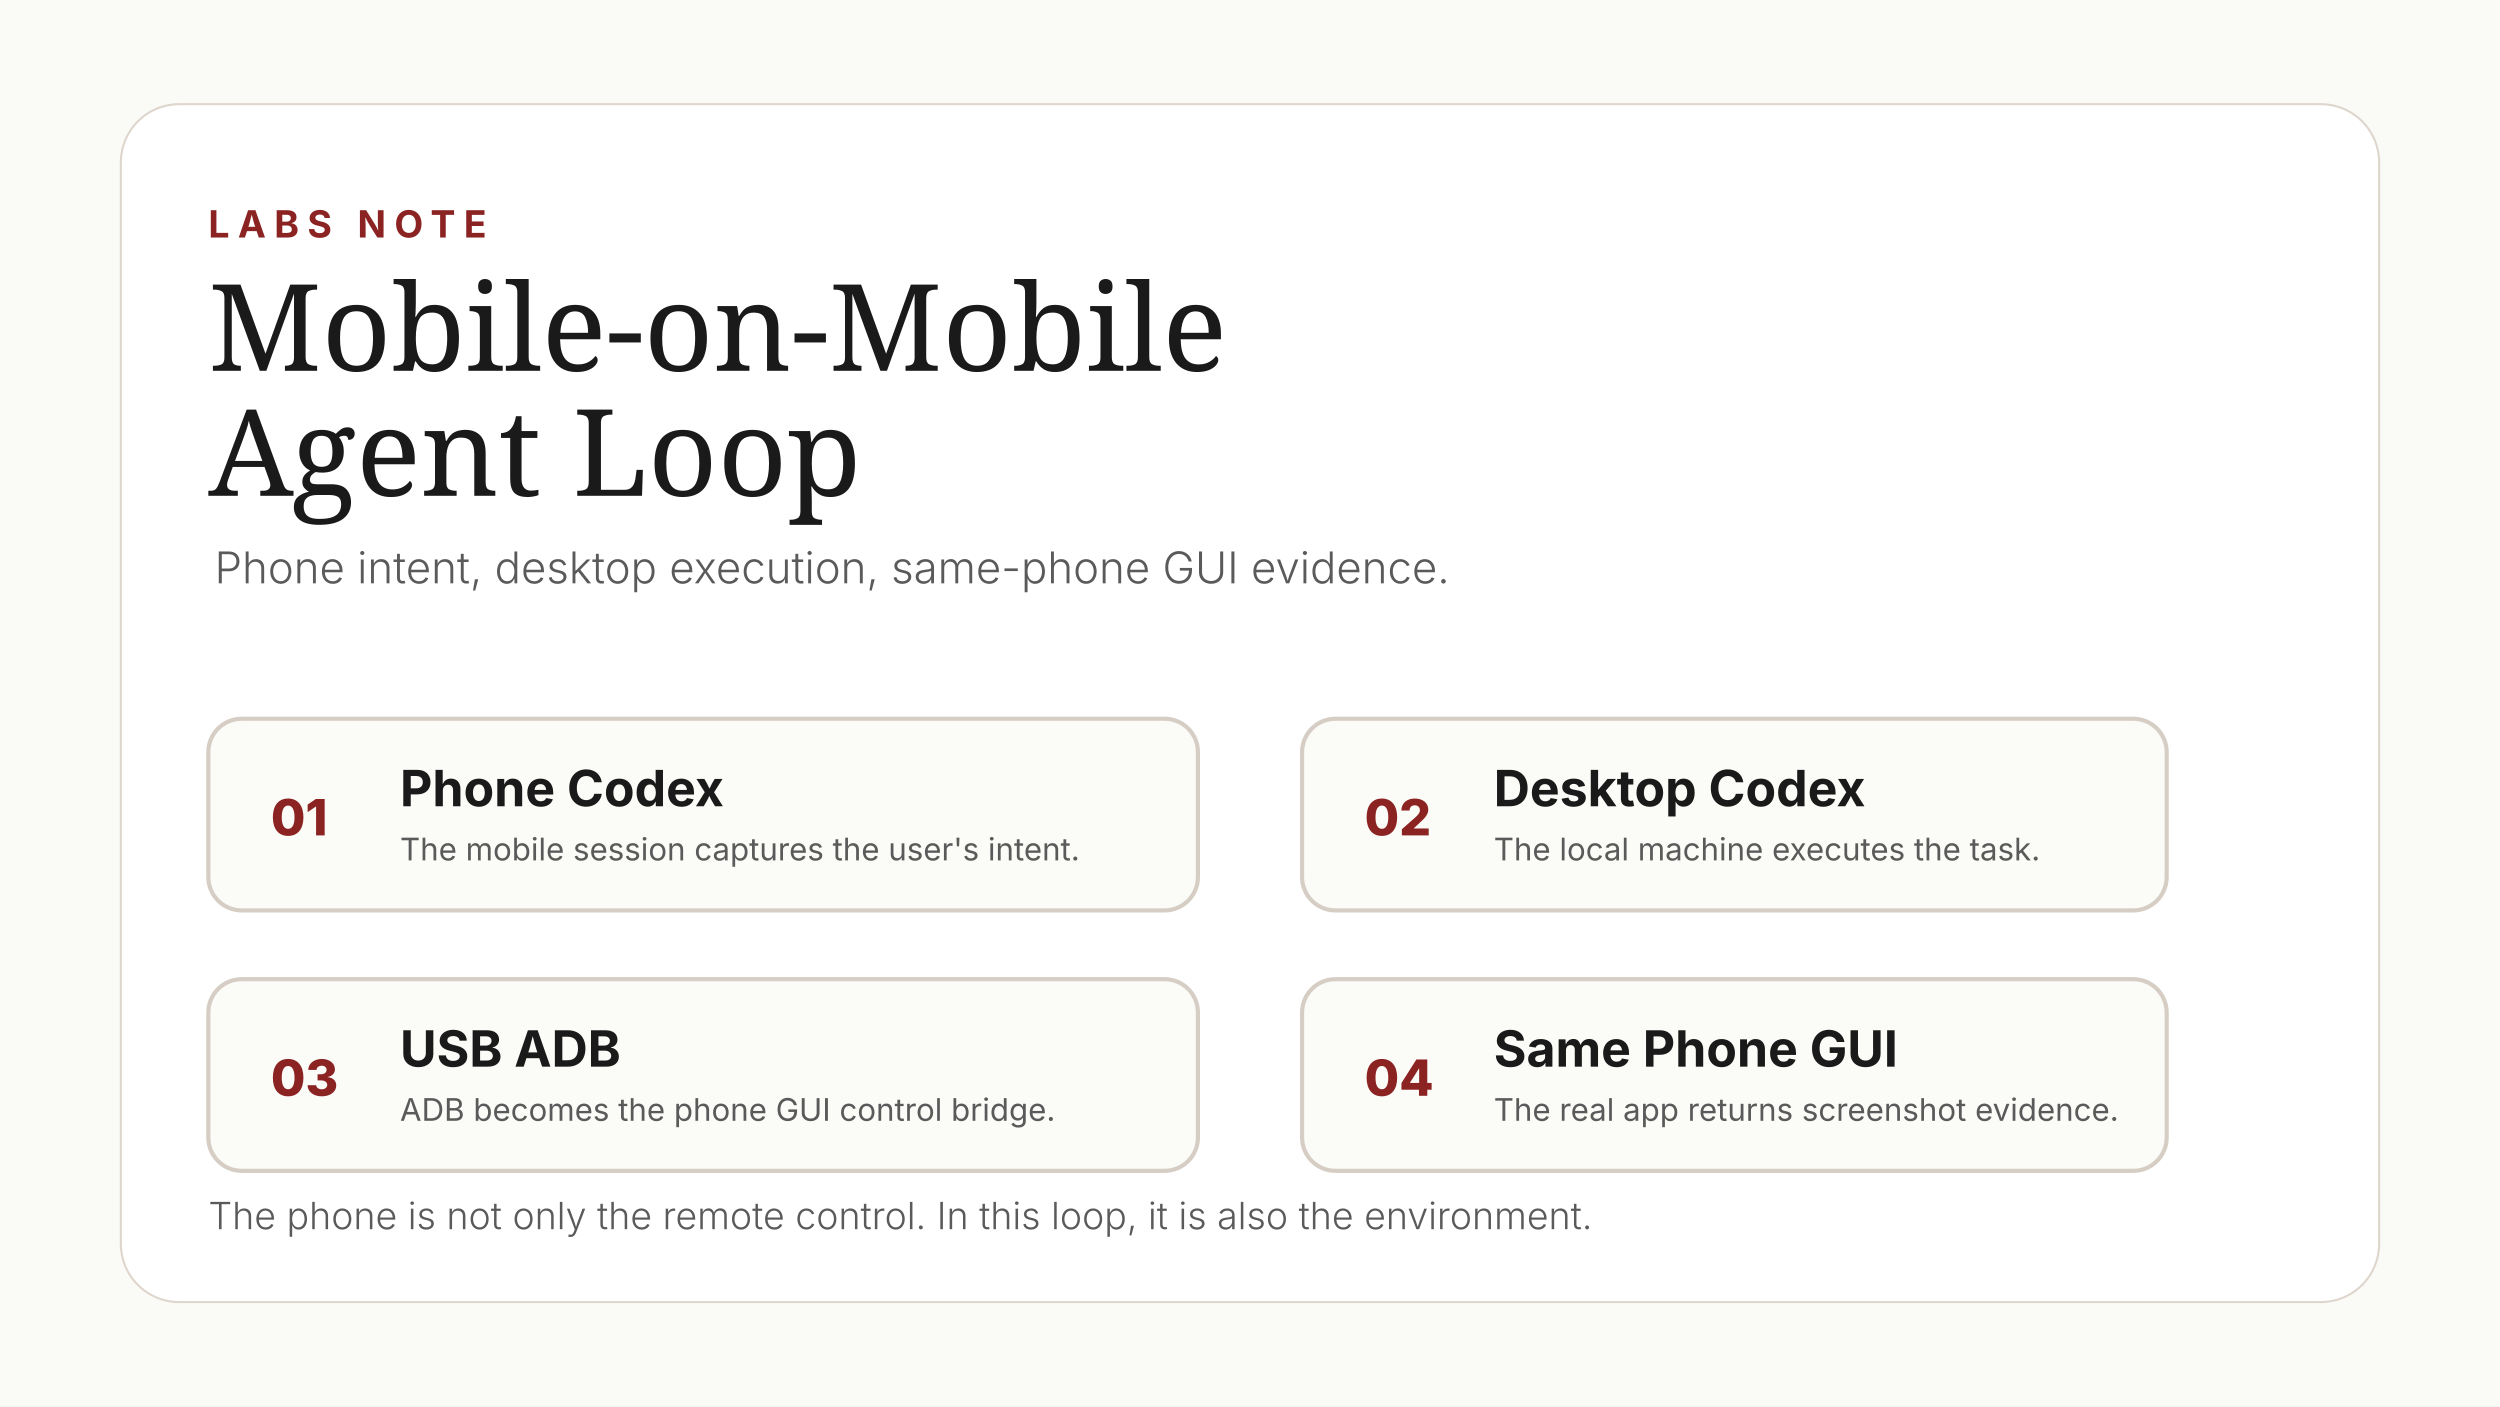
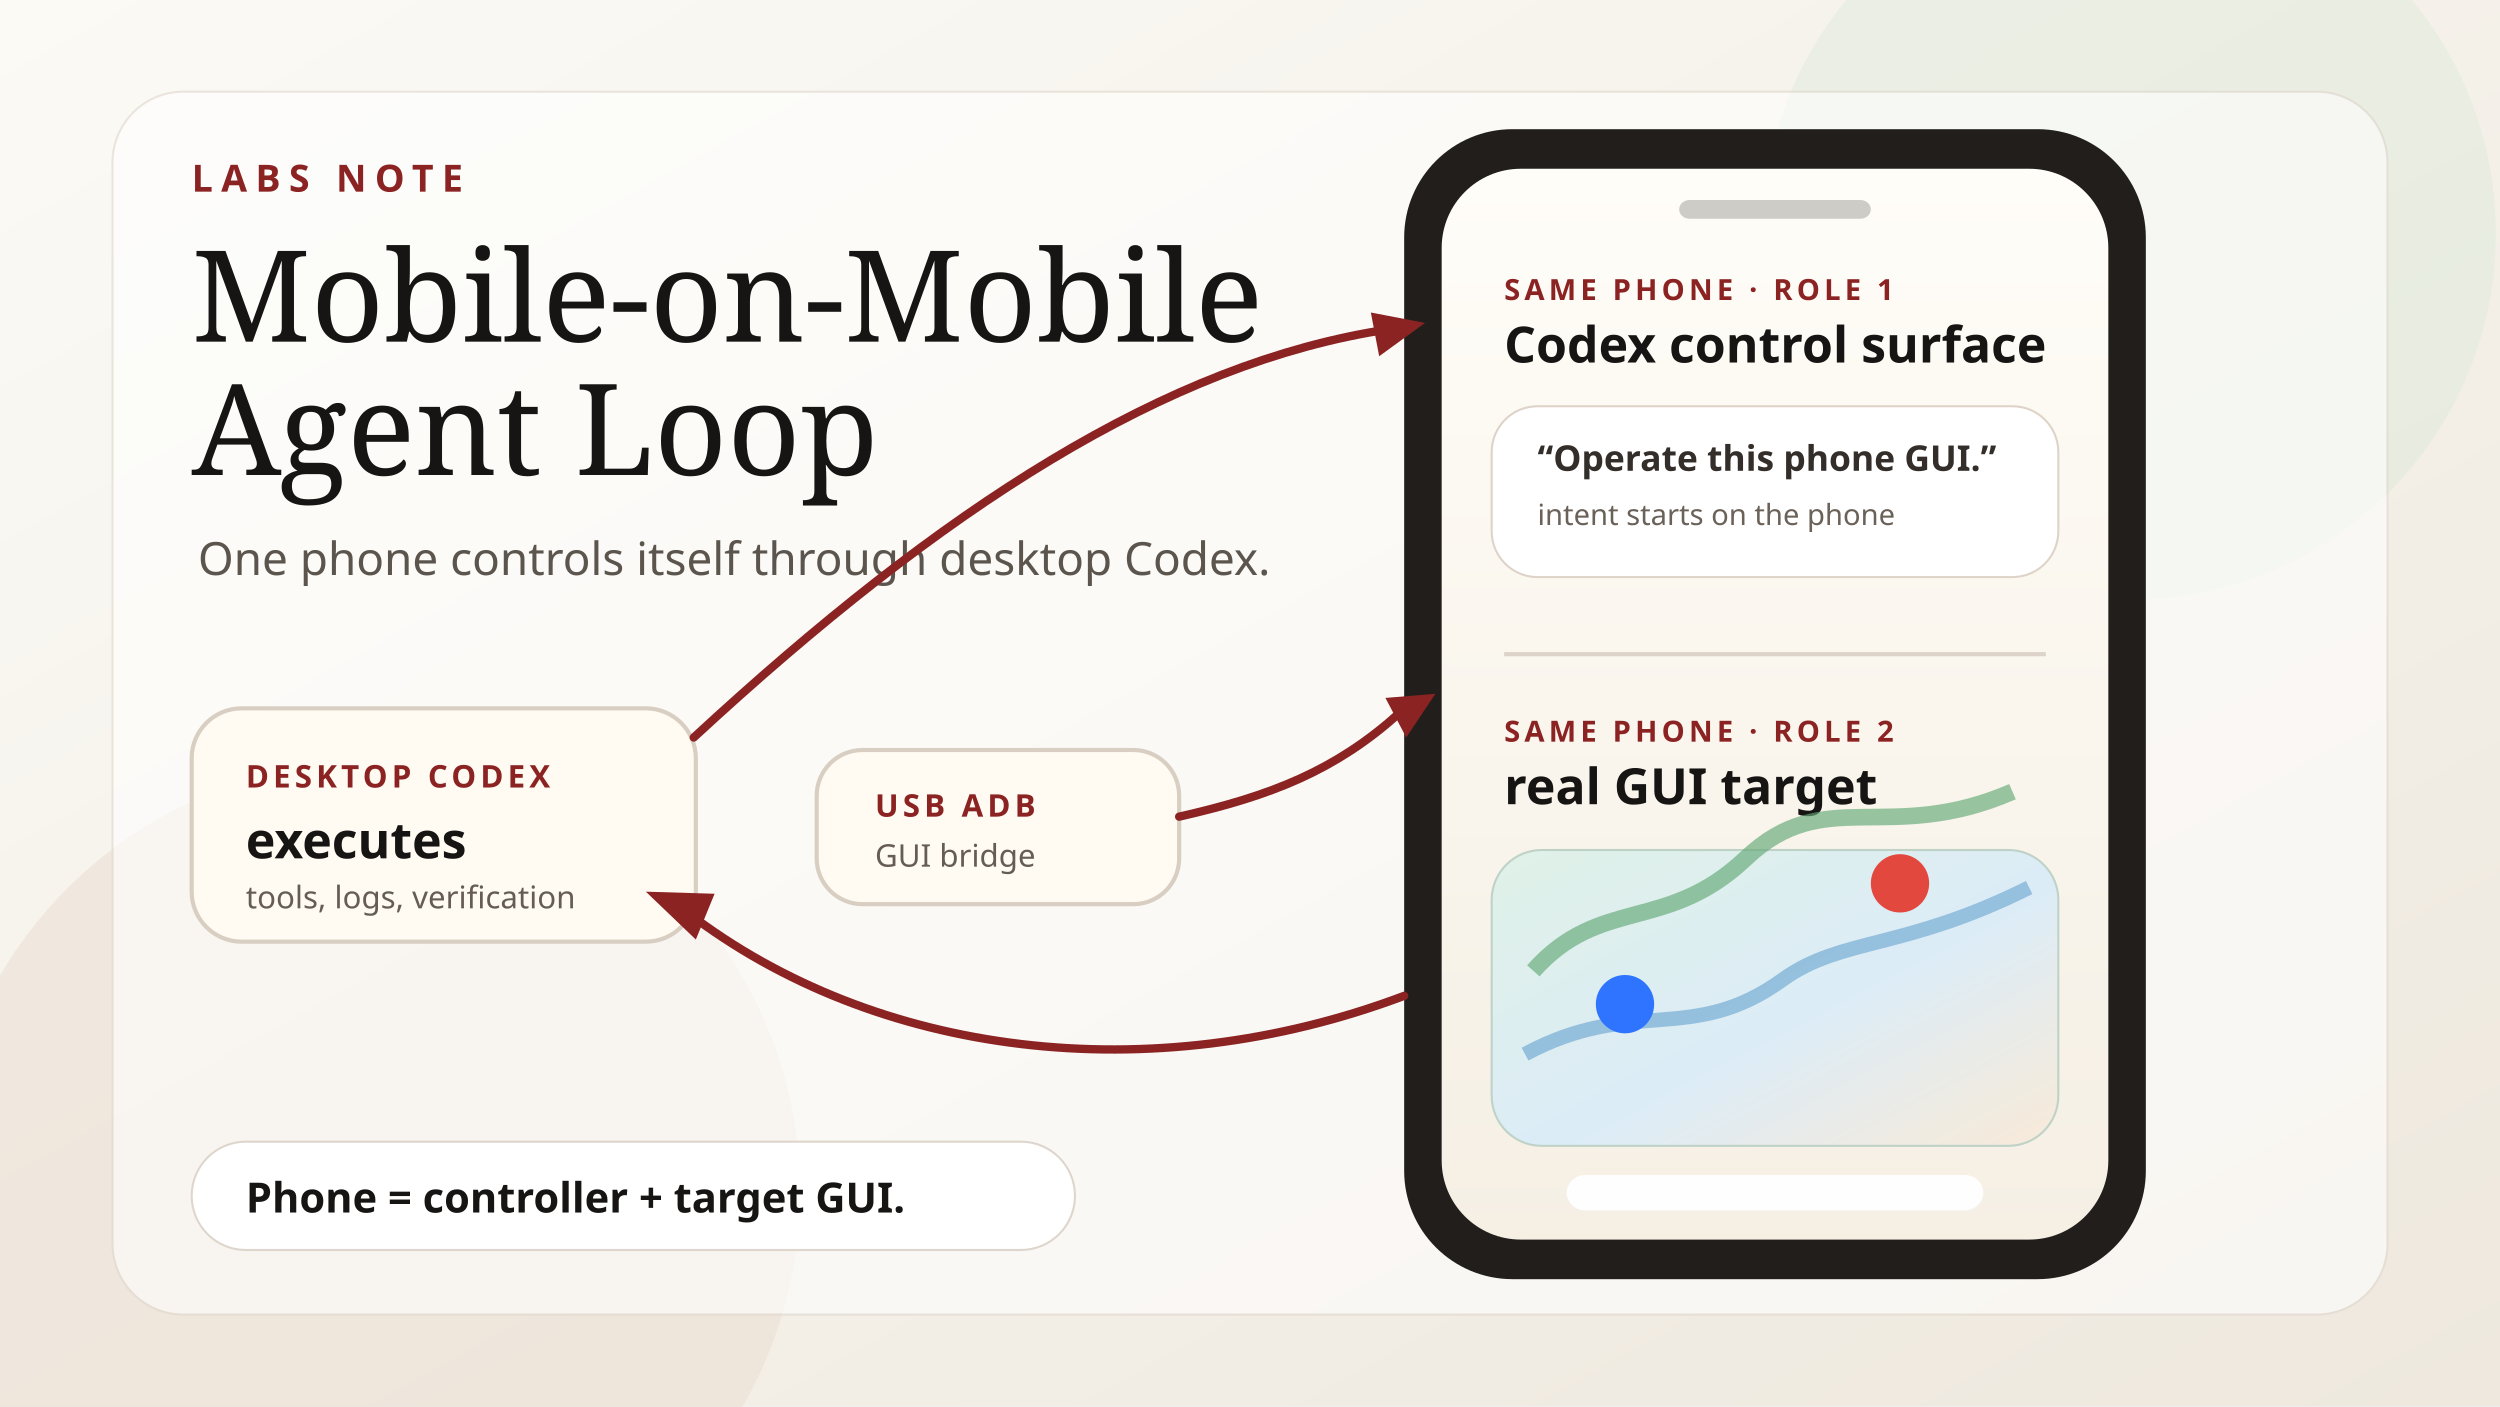
<svg xmlns="http://www.w3.org/2000/svg" width="1200" height="675" viewBox="0 0 1200 675" role="img" aria-labelledby="title desc">
-   <rect width="1200" height="675" fill="#fafaf7" />
-   <rect x="58" y="50" width="1084" height="575" rx="28" fill="#ffffff" stroke="#ded6cc" />
-   <text x="100" y="114" fill="#8b2323" font-family="Outfit, Inter, sans-serif" font-size="18" font-weight="700" letter-spacing="4">LABS NOTE</text>
-   <text x="100" y="178" fill="#1a1a1a" font-family="Newsreader, Georgia, serif" font-size="58" font-weight="500">Mobile-on-Mobile</text>
-   <text x="100" y="238" fill="#1a1a1a" font-family="Newsreader, Georgia, serif" font-size="58" font-weight="500">Agent Loop</text>
-   <text x="103" y="280" fill="#5a5a5a" font-family="Outfit, Inter, sans-serif" font-size="21" font-weight="300">Phone intent, desktop execution, same-phone GUI evidence.</text>
-   <g font-family="Outfit, Inter, sans-serif">
-     <g transform="translate(100 345)">
-       <rect width="475" height="92" rx="16" fill="#fbfbf8" stroke="#d6cec4" stroke-width="2" />
-       <text x="30" y="56" fill="#8b2323" font-size="24" font-weight="800">01</text>
-       <text x="92" y="42" fill="#1a1a1a" font-size="24" font-weight="700">Phone Codex</text>
-       <text x="92" y="68" fill="#5a5a5a" font-size="15">The mobile session captures the user's intent.</text>
-     </g>
-     <g transform="translate(625 345)">
-       <rect width="415" height="92" rx="16" fill="#fbfbf8" stroke="#d6cec4" stroke-width="2" />
-       <text x="30" y="56" fill="#8b2323" font-size="24" font-weight="800">02</text>
-       <text x="92" y="42" fill="#1a1a1a" font-size="24" font-weight="700">Desktop Codex</text>
-       <text x="92" y="68" fill="#5a5a5a" font-size="15">The local machine executes the task.</text>
-     </g>
-     <g transform="translate(100 470)">
-       <rect width="475" height="92" rx="16" fill="#fbfbf8" stroke="#d6cec4" stroke-width="2" />
-       <text x="30" y="56" fill="#8b2323" font-size="24" font-weight="800">03</text>
-       <text x="92" y="42" fill="#1a1a1a" font-size="24" font-weight="700">USB ADB</text>
-       <text x="92" y="68" fill="#5a5a5a" font-size="15">ADB becomes the phone GUI control bridge.</text>
-     </g>
-     <g transform="translate(625 470)">
-       <rect width="415" height="92" rx="16" fill="#fbfbf8" stroke="#d6cec4" stroke-width="2" />
-       <text x="30" y="56" fill="#8b2323" font-size="24" font-weight="800">04</text>
-       <text x="92" y="42" fill="#1a1a1a" font-size="24" font-weight="700">Same Phone GUI</text>
-       <text x="92" y="68" fill="#5a5a5a" font-size="15">The real app returns screenshot evidence.</text>
-     </g>
+   <defs>
+     <linearGradient id="bg" x1="0" y1="0" x2="1" y2="1">
+       <stop offset="0" stop-color="#fbfaf5" />
+       <stop offset="1" stop-color="#eee8de" />
+     </linearGradient>
+     <linearGradient id="screen" x1="0" y1="0" x2="0" y2="1">
+       <stop offset="0" stop-color="#fffdf8" />
+       <stop offset="1" stop-color="#f5efe4" />
+     </linearGradient>
+     <linearGradient id="map" x1="0" y1="0" x2="1" y2="1">
+       <stop offset="0" stop-color="#dff1e7" />
+       <stop offset="0.56" stop-color="#dcecf7" />
+       <stop offset="1" stop-color="#f8ead8" />
+     </linearGradient>
+   </defs>
+   <rect width="1200" height="675" fill="url(#bg)" />
+   <circle cx="1022" cy="112" r="176" fill="#dce8da" opacity="0.45" />
+   <circle cx="178" cy="572" r="206" fill="#e9dbcf" opacity="0.5" />
+   <rect x="54" y="44" width="1092" height="587" rx="34" fill="#ffffff" opacity="0.58" stroke="#ded6cc" />
+   <g transform="translate(92 92)">
+     <text x="0" y="0" fill="#8b2323" font-family="Avenir Next, Outfit, sans-serif" font-size="18" font-weight="800" letter-spacing="4">LABS NOTE</text>
+     <text x="0" y="72" fill="#171514" font-family="Georgia, Newsreader, serif" font-size="61" font-weight="500">Mobile-on-Mobile</text>
+     <text x="0" y="136" fill="#171514" font-family="Georgia, Newsreader, serif" font-size="61" font-weight="500">Agent Loop</text>
+     <text x="3" y="184" fill="#5b554e" font-family="Avenir Next, Outfit, sans-serif" font-size="22">One phone controls itself through desktop Codex.</text>
  </g>
-   <text x="100" y="590" fill="#5a5a5a" font-family="Outfit, Inter, sans-serif" font-size="18" font-weight="300">The phone is not only the remote control. In this loop, it is also the environment.</text>
+   <g transform="translate(92 340)">
+     <rect x="0" y="0" width="242" height="112" rx="24" fill="#fffaf2" stroke="#d8cec2" stroke-width="2" />
+     <text x="26" y="38" fill="#8b2323" font-family="Avenir Next, Outfit, sans-serif" font-size="15" font-weight="900" letter-spacing="2">DESKTOP CODEX</text>
+     <text x="26" y="72" fill="#171514" font-family="Avenir Next, Outfit, sans-serif" font-size="24" font-weight="800">executes</text>
+     <text x="26" y="96" fill="#655d55" font-family="Avenir Next, Outfit, sans-serif" font-size="15">tools, logs, verification</text>
+   </g>
+   <g transform="translate(392 360)">
+     <rect x="0" y="0" width="174" height="74" rx="22" fill="#fffaf2" stroke="#d8cec2" stroke-width="2" />
+     <text x="28" y="32" fill="#8b2323" font-family="Avenir Next, Outfit, sans-serif" font-size="15" font-weight="900" letter-spacing="2">USB ADB</text>
+     <text x="28" y="56" fill="#655d55" font-family="Avenir Next, Outfit, sans-serif" font-size="15">GUI bridge</text>
+   </g>
+   <g transform="translate(674 62)">
+     <rect x="0" y="0" width="356" height="552" rx="52" fill="#211e1b" />
+     <rect x="18" y="19" width="320" height="514" rx="38" fill="url(#screen)" />
+     <rect x="132" y="34" width="92" height="9" rx="5" fill="#211e1b" opacity="0.22" />
+     <text x="48" y="82" fill="#8b2323" font-family="Avenir Next, Outfit, sans-serif" font-size="14" font-weight="900" letter-spacing="2">SAME PHONE · ROLE 1</text>
+     <text x="48" y="112" fill="#171514" font-family="Avenir Next, Outfit, sans-serif" font-size="24" font-weight="800">Codex control surface</text>
+     <rect x="42" y="133" width="272" height="82" rx="22" fill="#ffffff" stroke="#ded3c8" />
+     <text x="64" y="164" fill="#332e2a" font-family="Avenir Next, Outfit, sans-serif" font-size="17" font-weight="700">“Operate this phone GUI.”</text>
+     <text x="64" y="190" fill="#6a6159" font-family="Avenir Next, Outfit, sans-serif" font-size="14">intent starts on the phone</text>
+     <path d="M48 252 H308" stroke="#ded3c8" stroke-width="2" />
+     <text x="48" y="294" fill="#8b2323" font-family="Avenir Next, Outfit, sans-serif" font-size="14" font-weight="900" letter-spacing="2">SAME PHONE · ROLE 2</text>
+     <text x="48" y="324" fill="#171514" font-family="Avenir Next, Outfit, sans-serif" font-size="24" font-weight="800">real GUI target</text>
+     <rect x="42" y="346" width="272" height="142" rx="24" fill="url(#map)" stroke="#bfd2c7" />
+     <path d="M62 404 C94 368 126 386 164 350 C202 314 232 344 292 318" fill="none" stroke="#64a976" stroke-width="8" opacity="0.66" />
+     <path d="M58 444 C110 416 138 440 182 408 C210 388 240 394 300 364" fill="none" stroke="#70a8d2" stroke-width="7" opacity="0.66" />
+     <circle cx="106" cy="420" r="14" fill="#2f74ff" />
+     <circle cx="238" cy="362" r="14" fill="#e3483e" />
+     <rect x="78" y="502" width="200" height="17" rx="9" fill="#ffffff" opacity="0.96" />
+   </g>
+   <path d="M333 354 C452 244 560 174 667 158" fill="none" stroke="#8b2323" stroke-width="4" stroke-linecap="round" />
+   <path d="M658 150 L684 155 L662 171 Z" fill="#8b2323" />
+   <path d="M566 392 C610 382 641 370 672 342" fill="none" stroke="#8b2323" stroke-width="4" stroke-linecap="round" />
+   <path d="M665 335 L689 333 L675 354 Z" fill="#8b2323" />
+   <path d="M674 478 C552 524 420 507 330 438" fill="none" stroke="#8b2323" stroke-width="4" stroke-linecap="round" />
+   <path d="M334 451 L310 428 L343 429 Z" fill="#8b2323" />
+   <g transform="translate(92 548)">
+     <rect x="0" y="0" width="424" height="52" rx="26" fill="#ffffff" stroke="#ded6cc" />
+     <text x="26" y="34" fill="#171514" font-family="Avenir Next, Outfit, sans-serif" font-size="20" font-weight="800">Phone = controller + target GUI.</text>
+   </g>
</svg>
